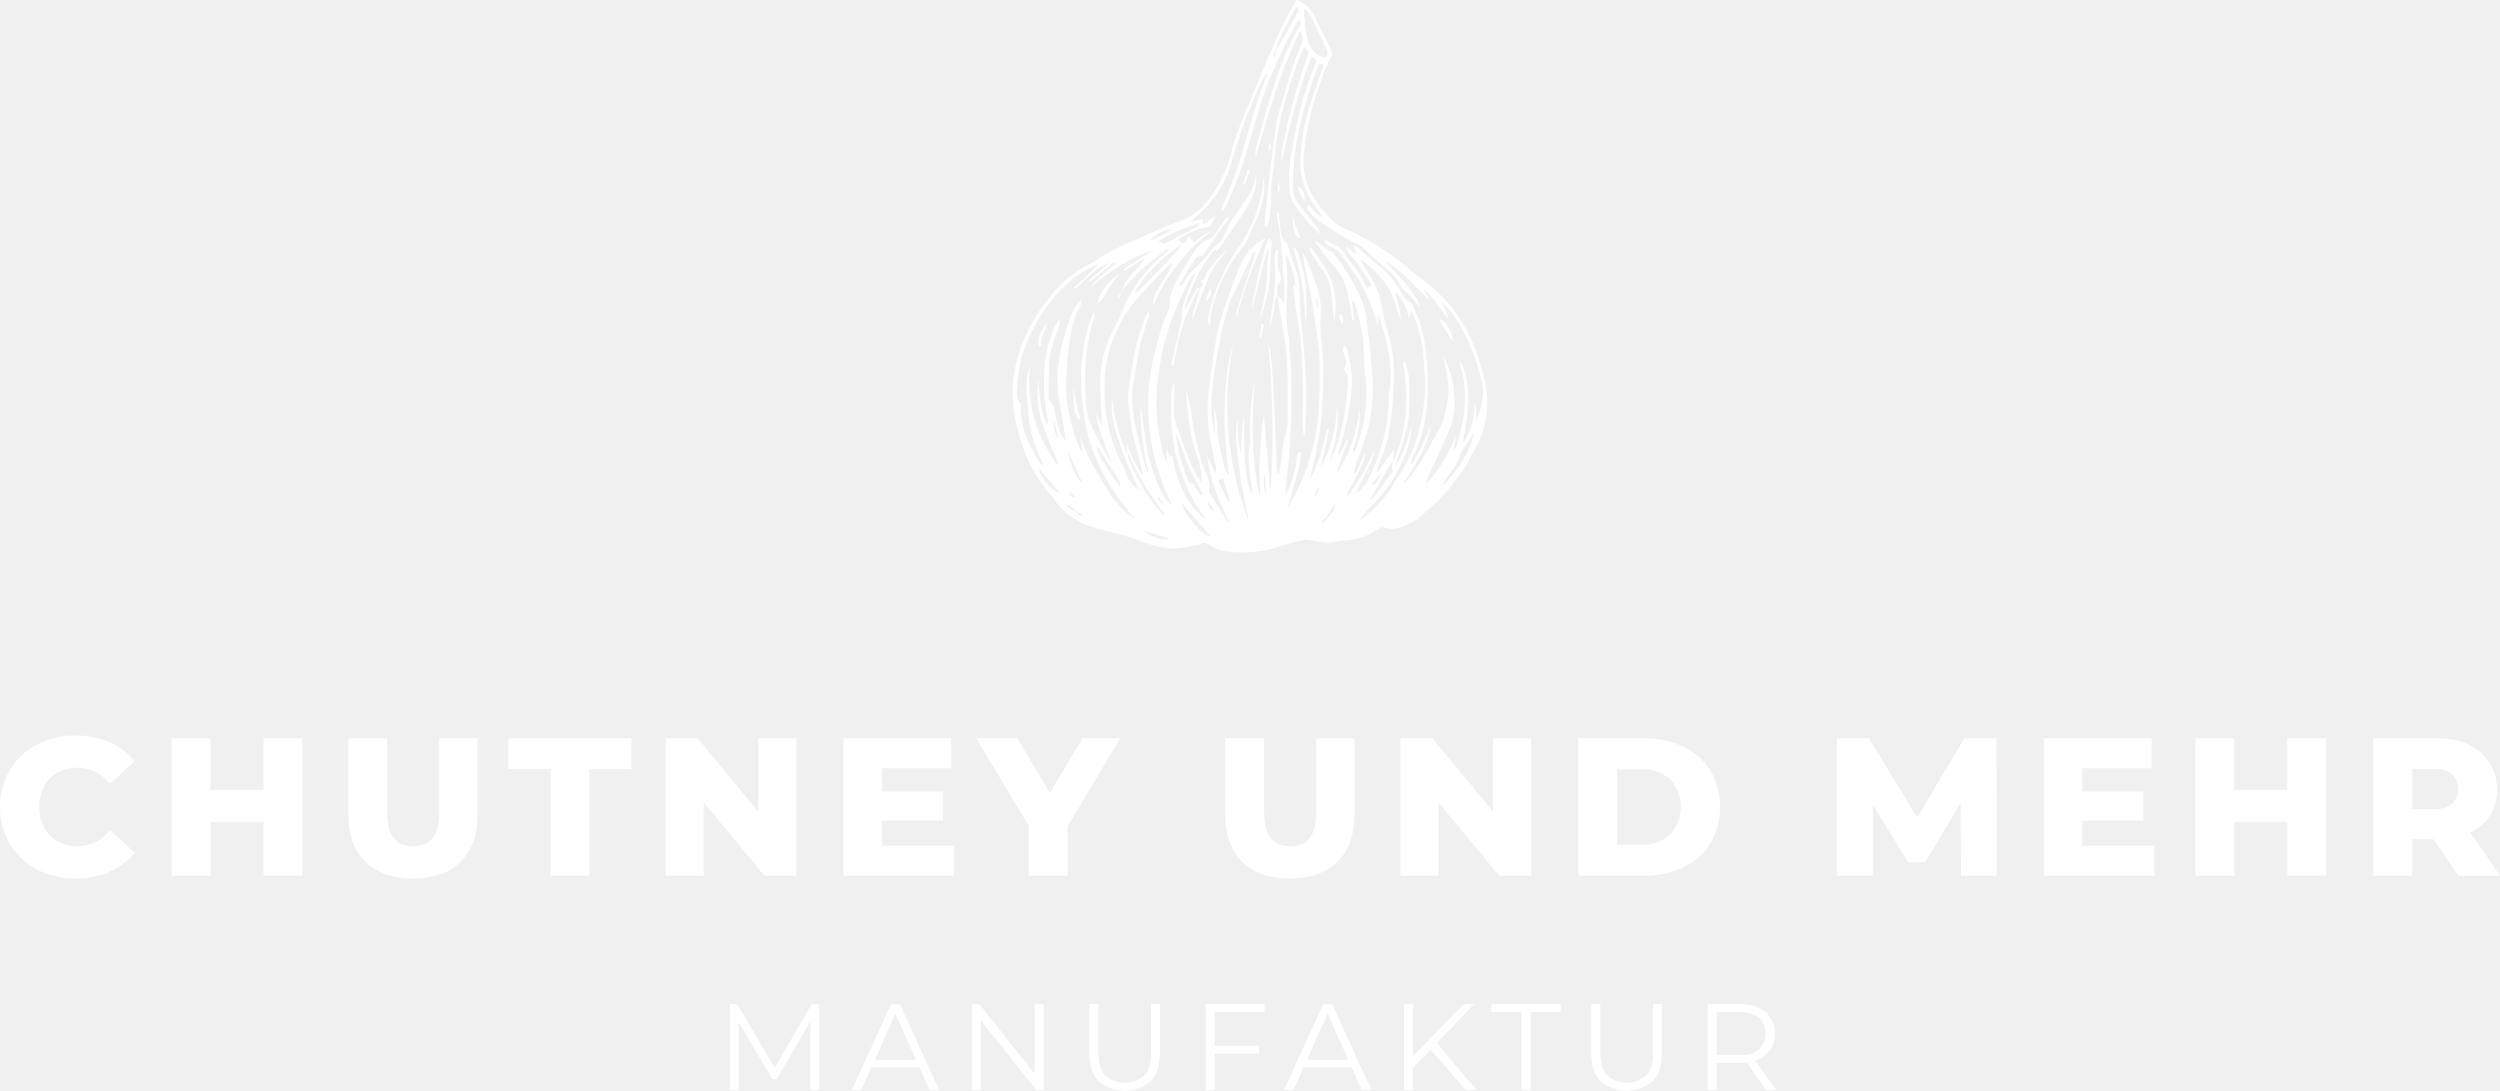
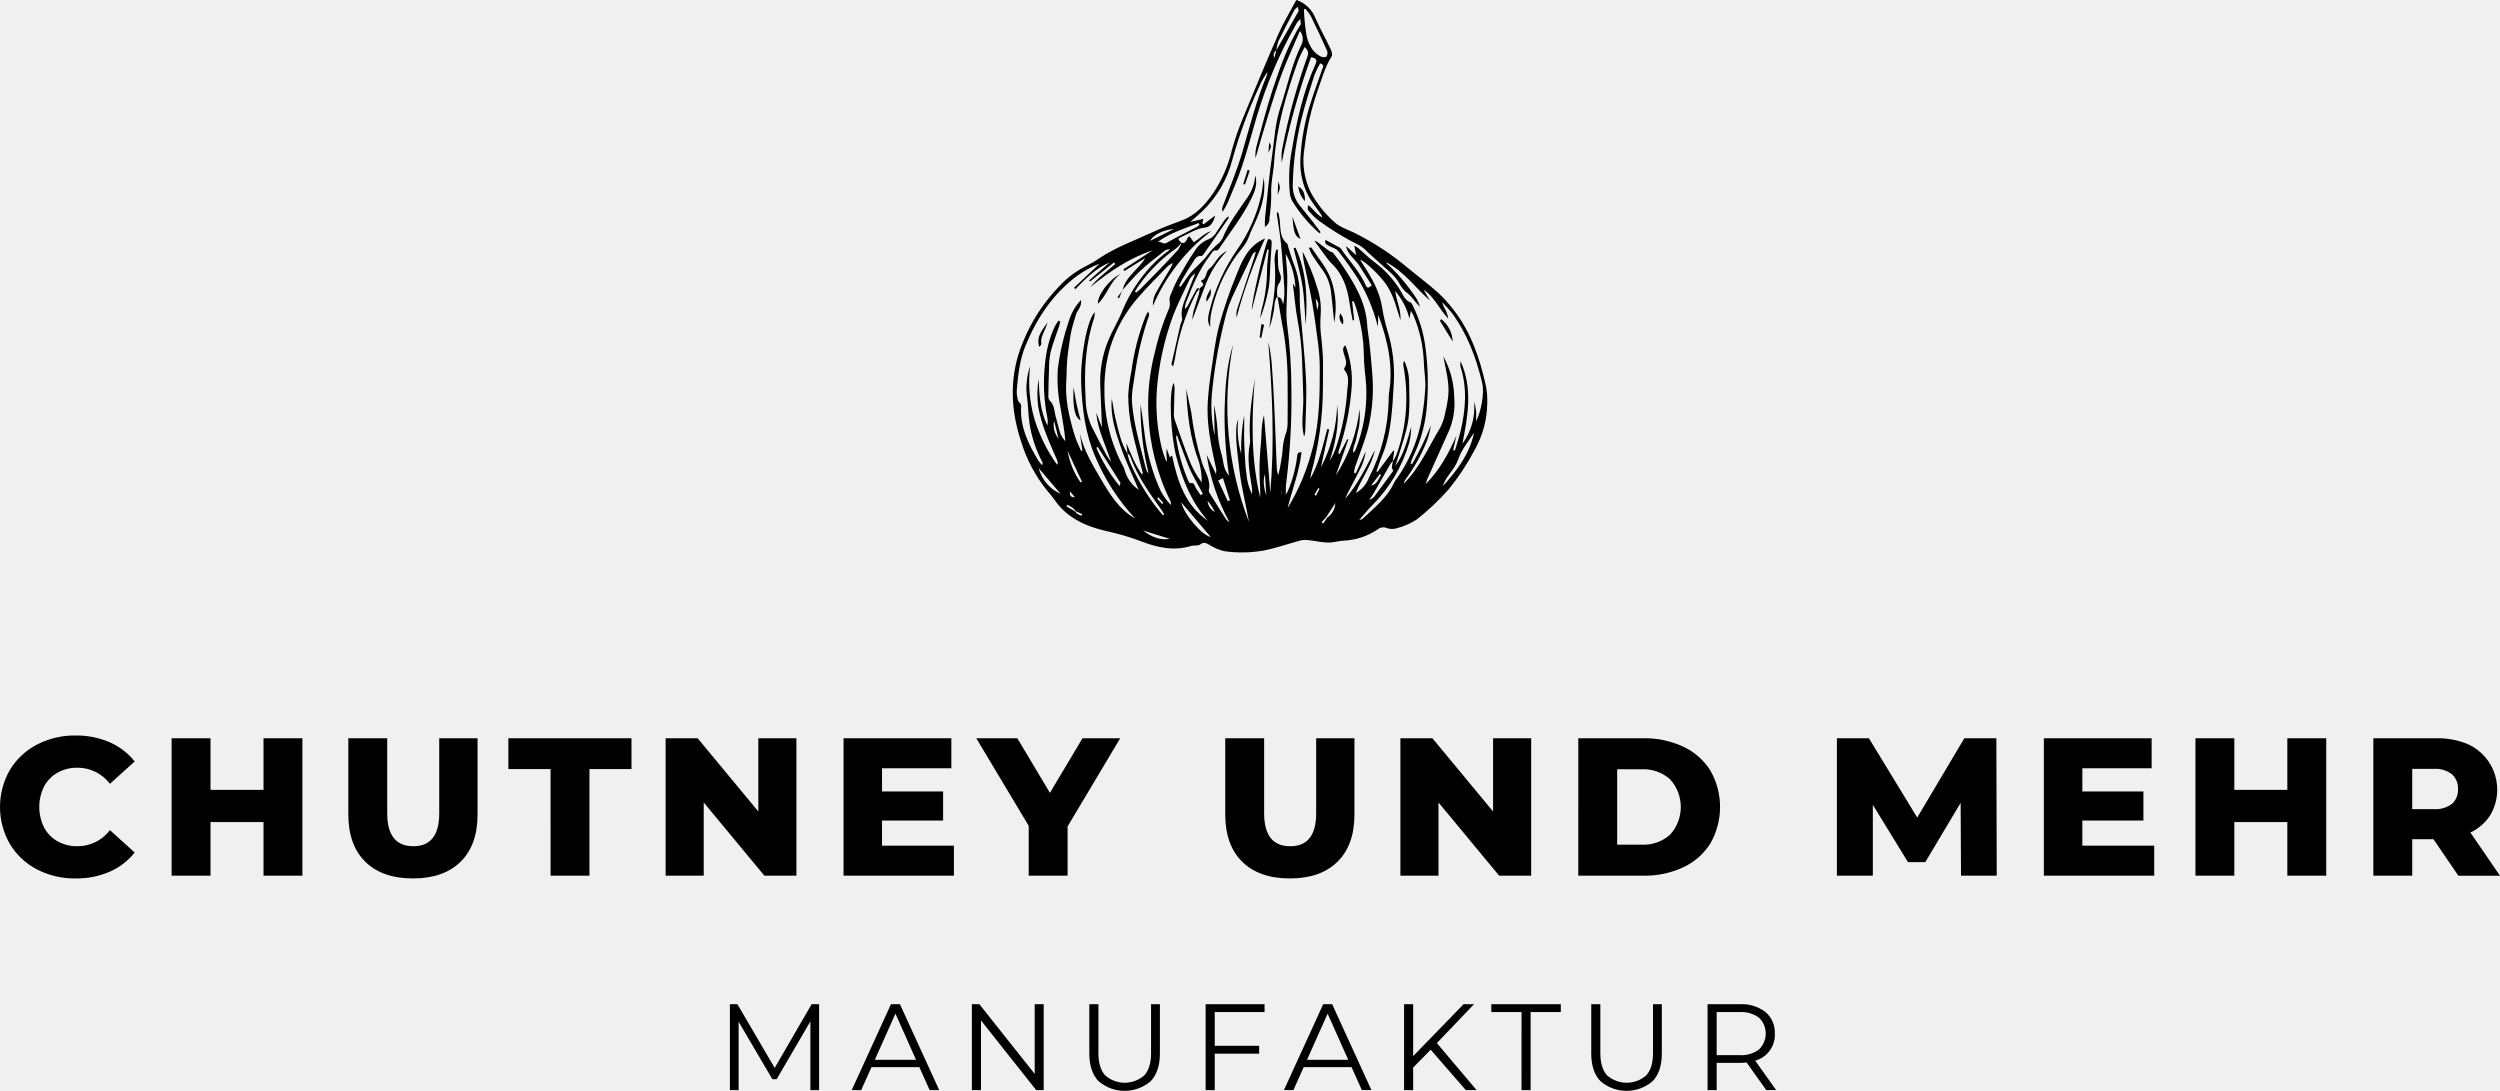
<svg xmlns="http://www.w3.org/2000/svg" width="659.609" height="287.809" viewBox="0 0 659.609 287.809">
-   <defs>
-     <style>.artwork{fill:#fff;}</style>
-   </defs>
  <g transform="translate(329.805 143.904)">
    <g transform="translate(-329.805 -143.904)">
      <path class="artwork" d="M9.714,229.366a18.008,18.008,0,0,1-7.125-6.71,19.615,19.615,0,0,1,0-19.481,18.023,18.023,0,0,1,7.125-6.707,21.461,21.461,0,0,1,10.232-2.409,21.981,21.981,0,0,1,8.961,1.761,17.236,17.236,0,0,1,6.631,5.079l-6.526,5.9a10.743,10.743,0,0,0-8.547-4.247,10.577,10.577,0,0,0-5.259,1.294A9.042,9.042,0,0,0,11.63,207.5a12.2,12.2,0,0,0,0,10.83,9.007,9.007,0,0,0,3.576,3.653,10.558,10.558,0,0,0,5.259,1.293,10.733,10.733,0,0,0,8.547-4.247l6.526,5.907a17.22,17.22,0,0,1-6.631,5.075,21.924,21.924,0,0,1-8.961,1.761A21.5,21.5,0,0,1,9.714,229.366Zm70.071-34.584v36.265H69.528V216.9H55.538v14.144H45.28V194.782H55.538v13.625H69.528V194.782Zm16.6,32.588q-4.482-4.406-4.48-12.487v-20.1h10.258v19.791q0,8.7,6.89,8.7,6.835,0,6.836-8.7V194.782H126v20.1q0,8.082-4.481,12.487t-12.563,4.4Q100.87,231.772,96.389,227.37Zm48.879-24.455H134.132v-8.133h32.481v8.133H155.526v28.132H145.268Zm64.864-8.133v36.265h-8.446l-16.01-19.323v19.323H175.627V194.782h8.443l16.01,19.324V194.782Zm41.55,28.338v7.927H222.565V194.782h28.443v7.927H232.718v6.112h16.114v7.668H232.718v6.631Zm30-5.075v13H271.419v-13.16l-13.834-23.1h10.83l8.6,14.4,8.6-14.4h9.947Zm46.08,9.326q-4.482-4.406-4.481-12.487v-20.1h10.258v19.791q0,8.7,6.891,8.7,6.835,0,6.836-8.7V194.782h10.1v20.1q0,8.082-4.48,12.487t-12.563,4.4Q332.238,231.772,327.758,227.37Zm76.235-32.588v36.265h-8.446l-16.01-19.323v19.323H369.487V194.782h8.443l16.009,19.324V194.782Zm12.433,0h17.147a23.98,23.98,0,0,1,10.568,2.229,16.764,16.764,0,0,1,7.149,6.32,19.361,19.361,0,0,1,0,19.169,16.765,16.765,0,0,1-7.149,6.318,23.992,23.992,0,0,1-10.568,2.229H416.425Zm16.733,28.079a10.508,10.508,0,0,0,7.485-2.64,10.864,10.864,0,0,0,0-14.612,10.509,10.509,0,0,0-7.485-2.641h-6.475v19.893Zm84.241,8.186-.1-19.219-9.326,15.646H503.41l-9.274-15.131v18.7h-9.48V194.782H493.1l12.746,20.93,12.433-20.93h8.446l.1,36.265Zm50.976-7.927v7.927H539.259V194.782H567.7v7.927H549.412v6.112h16.114v7.668H549.412v6.631Zm45.385-28.338v36.265H603.5V216.9H589.513v14.144H579.256V194.782h10.258v13.625H603.5V194.782Zm28.285,26.631h-5.593v9.634H626.193V194.782h16.579a20.687,20.687,0,0,1,8.547,1.632,13.2,13.2,0,0,1,5.727,18.653,12.48,12.48,0,0,1-5.259,4.585l7.823,11.4H648.625Zm4.869-17.151a7.08,7.08,0,0,0-4.765-1.4h-5.7v10.621h5.7a7.167,7.167,0,0,0,4.765-1.373,4.863,4.863,0,0,0,1.607-3.911A4.947,4.947,0,0,0,646.914,204.262Zm-430.8,60.688v22.666h-2.3V269.484l-8.9,15.251h-1.135l-8.9-15.156v18.037h-2.3V264.95h1.976l9.844,16.806,9.746-16.806Zm26.454,16.611H229.936l-2.719,6.055h-2.5l10.362-22.666h2.365l10.362,22.666h-2.527Zm-.876-1.941-5.438-12.178-5.439,12.178Zm33.676-14.669v22.666h-1.976l-14.571-18.391v18.391h-2.4V264.95H258.4L273,283.341V264.95Zm14.5,20.335q-2.461-2.529-2.46-7.352V264.95h2.4v12.888q0,3.947,1.78,5.892a7.828,7.828,0,0,0,10.327,0q1.784-1.941,1.784-5.892V264.95h2.331v12.984q0,4.828-2.445,7.352a10.578,10.578,0,0,1-13.714,0ZM320.5,267.021v8.9h11.721V278H320.5v9.616h-2.4V264.95h15.545v2.072Zm36.1,14.539H343.975l-2.719,6.055h-2.5l10.362-22.666h2.365l10.362,22.666h-2.526Zm-.875-1.941-5.439-12.178-5.439,12.178Zm21.758-2.656-4.629,4.7v5.958h-2.4V264.95h2.4v13.7l13.309-13.7h2.751l-9.812,10.265,10.492,12.4h-2.849Zm23.962-9.941h-7.966V264.95h18.327v2.072h-7.965v20.594h-2.4ZM422.3,285.285q-2.462-2.529-2.46-7.352V264.95h2.4v12.888q0,3.947,1.78,5.892a7.828,7.828,0,0,0,10.327,0q1.783-1.941,1.784-5.892V264.95h2.331v12.984q0,4.828-2.445,7.352a10.578,10.578,0,0,1-13.714,0Zm43.713,2.331-5.18-7.286a16.8,16.8,0,0,1-1.815.1h-6.087v7.187h-2.4V264.95h8.484a10.258,10.258,0,0,1,6.8,2.072,7.062,7.062,0,0,1,2.46,5.7,7.024,7.024,0,0,1-5.183,7.12l5.54,7.773Zm-1.91-10.716a5.85,5.85,0,0,0,0-8.4,7.9,7.9,0,0,0-5.148-1.473h-6.024v11.367h6.024A7.83,7.83,0,0,0,464.106,276.9ZM342.032,0a8.1,8.1,0,0,1,5.037,4.8c1.221,2.77,2.712,5.421,4.012,8.159.272.573.533,1.5.263,1.925-1.814,2.842-2.623,6.072-3.752,9.178a71.06,71.06,0,0,0-3.416,15.043,19.024,19.024,0,0,0,1.707,11.758,29.629,29.629,0,0,0,6.167,7.727c1.4,1.291,3.41,1.954,5.2,2.793a70.605,70.605,0,0,1,14.47,9.539c2.517,2.051,5.117,4.006,7.541,6.161a34.911,34.911,0,0,1,4.138,4.514c4.653,5.907,7,12.841,8.62,20.054a19.522,19.522,0,0,1,.383,4.617,25.576,25.576,0,0,1-3.349,12.492,62.41,62.41,0,0,1-6.874,10.391A66.392,66.392,0,0,1,373.887,137a17.371,17.371,0,0,1-5.377,2.378,4.244,4.244,0,0,1-2.679-.07,2.263,2.263,0,0,0-2.326.359,17.4,17.4,0,0,1-8.934,2.979c-1.4.056-2.8.542-4.184.505-1.749-.046-3.486-.46-5.237-.647a5.74,5.74,0,0,0-2.048.1c-3.2.857-6.335,1.988-9.572,2.628a32.745,32.745,0,0,1-10.523.19,12.718,12.718,0,0,1-3.859-1.633c-.835-.427-1.452-.934-2.463-.145-.561.438-1.623.165-2.4.4-4.652,1.419-9.055.4-13.392-1.29a65.533,65.533,0,0,0-9.115-2.666c-5.367-1.241-10.309-3.464-13.593-8.277a27.134,27.134,0,0,0-1.856-2.309,38.427,38.427,0,0,1-6.984-13.234c-2.832-8.6-3.035-17.411.52-25.918a45.608,45.608,0,0,1,9.783-15,24.5,24.5,0,0,1,6.942-5.166,25.462,25.462,0,0,0,3.437-2.038c4.388-2.914,9.327-4.7,14.068-6.883,2.493-1.148,5.068-2.137,7.648-3.077,3.722-1.356,6.2-4.138,8.36-7.227a35.065,35.065,0,0,0,4.935-11.4,71.128,71.128,0,0,1,3.068-8.79c3-7.316,6.036-14.618,9.221-21.853C338.657,5.895,340.4,3.054,342.032,0ZM283.764,135.005c.36.695.989.816,1.559,1.062l.206-.416-1.651-.761a4.72,4.72,0,0,0-2.3-1.675l-.224.365Zm66.419,1.586a5.04,5.04,0,0,0,2.145-3.867l-2.371,3.643-1.292,1.44.441.348ZM336.737,13.3c1.963-3.442,3.935-6.878,5.866-10.338.115-.207-.1-.6-.214-1.186-.438.431-.743.618-.886.891-1.431,2.73-2.874,5.456-4.219,8.229a10.567,10.567,0,0,0-.541,2.409,1.356,1.356,0,0,0-.487,1.939Q336.5,14.271,336.737,13.3ZM367.53,121.663a4.328,4.328,0,0,0-.675.726c-1.471,2.552-2.909,5.121-4.38,7.672-.363.629-.807,1.211-1.212,1.814a2.728,2.728,0,0,0,1.506-1.063c1.625-2.18,3.222-4.381,4.829-6.574q.265-.63.531-1.26c2.313-3.081,3.128-6.763,4.207-10.361a17.831,17.831,0,0,1-.514,4.179,38.566,38.566,0,0,1-9.675,16.417c-1.152,1.146-2.16,2.436-3.549,4.018a4.437,4.437,0,0,0,.869-.3c3.1-2.963,6.574-5.592,8.394-9.667a7.386,7.386,0,0,1,.716-1.049,39.332,39.332,0,0,0,6.254-14.251,67.73,67.73,0,0,0,1.223-9.62c.133-2.37-.364-4.768-.4-7.157a35.3,35.3,0,0,0-2.687-11.907,9.63,9.63,0,0,0-.73-1.267c-.151.843-.26,1.449-.368,2.056A17.62,17.62,0,0,0,368.1,76.76c.34,2.6,1.61,5.029,1.391,7.708-1.014-3.149-1.749-6.375-3.593-9.179-1.575-2.395-5.553-6.27-7.059-6.777.4.629.721,1.159,1.06,1.68,2.168,3.334,4.08,6.81,4.752,10.769a45.417,45.417,0,0,0,1.262,5.76,39.9,39.9,0,0,1,1.779,15.26c-.135,1.548-.159,3.1-.286,4.653-.381,4.647-.907,9.264-2.751,13.622-.567,1.339-1.008,2.732-1.507,4.1l.294.171,4.171-5.647.225.191q-.2,1.343-.393,2.687Zm-71.421-45.1.051.052c.816-3.676,4.208-5.473,6-8.53l-5.5,3.42-.266-.43,7.694-5.014c-6.191,2.042-11.445,5.643-16.444,9.724a25.254,25.254,0,0,1,3.243-3.257c1.109-.971,2.241-1.915,3.364-2.871l-.342-.408L287.6,74.268l-.242-.275L292.8,69.21c-3.654,1.58-6.382,4.3-9.07,7.079l-.34-.384,6.746-6.358a26.89,26.89,0,0,0-5.895,3.192c-6.419,4.769-10.685,11.193-13.686,18.5-1.488,3.623-1.91,7.508-2.264,11.374a8.151,8.151,0,0,0,.328,3.125c.143.454.86.656.806,1.453-.368,5.345,1.883,9.892,4.507,14.306a9.82,9.82,0,0,0,1.03,1.232.857.857,0,0,0,.032-.834,32.64,32.64,0,0,1-3.372-10.212c-.318-2.151-.316-4.349-.6-6.506a18.017,18.017,0,0,1,.772-8.605,35.446,35.446,0,0,0,1.064,13.736,41.694,41.694,0,0,0,6.069,12.348c.126-.468.22-.618.184-.724-.135-.4-.309-.779-.476-1.164-1.913-4.4-3.917-8.767-4.72-13.558a23.966,23.966,0,0,1,.128-7.184c.149,4.21.413,8.375,2.286,12.251a4.918,4.918,0,0,0,.006-2.08,45.982,45.982,0,0,1-.617-14.126,29.576,29.576,0,0,1,2.513-9.8,15.614,15.614,0,0,1,1.014-1.663l.514.245c-.13.483-.238.973-.4,1.447-.731,2.2-1.6,4.373-2.173,6.616a21.691,21.691,0,0,0-.414,4.421c-.1,2.385-.144,4.772-.168,7.157a1.739,1.739,0,0,0,.346,1.191c1.336,1.2,1.194,2.917,1.638,4.421.441,1.488.738,3.022,1.25,4.482a8.561,8.561,0,0,0,1.272,1.867c-.281-3.132-.833-6.091-1.332-9.06a38.46,38.46,0,0,1-.677-10.105,64.005,64.005,0,0,1,2.961-12.75,13.814,13.814,0,0,1,3.167-5.4c.229,1.895-1.036,2.752-1.364,3.922-.382,1.356-.842,2.694-1.154,4.066-.3,1.3-.467,2.638-.659,3.964s-.383,2.652-.492,3.985-.12,2.686-.165,4.028c-.048,1.415-.155,2.832-.107,4.244a32.272,32.272,0,0,0,.412,4c.211,1.322.515,2.632.841,3.933.343,1.369.7,2.743,1.161,4.074.434,1.237,1.022,2.421,1.542,3.628l.334-.109-.659-4.435c1.088,4.485,3.431,8.361,5.713,12.237,2.3,3.9,4.7,7.779,8.852,10.118a55.99,55.99,0,0,1-10.476-16.224c-2.668-6.146-3.469-12.62-3.744-19.2-.288-6.914,1.535-16.954,3.588-19.022a8.4,8.4,0,0,1-.164,1.548C286.379,90.76,286,97.842,286.431,105a18.854,18.854,0,0,0,1.537,7.424c1.288,2.59,2.64,5.15,4,7.705a18.026,18.026,0,0,0,1.2,1.748c-1.4-4.378-3.552-8.412-3.95-13.033.464,1.191.927,2.382,1.524,3.916-.157-3.938-.272-7.445-.443-10.949a28.147,28.147,0,0,1,2.269-12.345c1.058-2.533,2.571-4.882,3.551-7.44a39.05,39.05,0,0,1,9.265-13.492,38.048,38.048,0,0,1,3.347-2.7,1.875,1.875,0,0,0-1.409.3c-2.149,1.71-4.351,3.367-6.361,5.23C299.222,72.962,297.717,74.82,296.109,76.566ZM314.3,108.753a77.63,77.63,0,0,0,2.737,13.024c.724,2.485,2.539,4.746,1.89,7.6-.064.285.189.68.372.975,1.411,2.278,2.831,4.551,4.28,6.8a3.156,3.156,0,0,0,.814.633,53.283,53.283,0,0,1-6.024-17.79l2.447,5.054a3.7,3.7,0,0,0-.063-1.915c-1.292-5.8-2.493-11.611-2.066-17.6.166-2.32.418-4.641.772-6.939.654-4.252,1.133-8.56,2.205-12.71a110.182,110.182,0,0,1,4.419-13c1.55-3.9,3.066-7.975,7.7-9.981a125.1,125.1,0,0,0-7.515,20.874,5.263,5.263,0,0,1,.107-2.091c1.5-4.619,3.051-9.221,4.58-13.83.153-.464.262-.941.393-1.413a1.283,1.283,0,0,0-.91.716c-1.8,3.759-3.616,7.509-5.359,11.294a28.609,28.609,0,0,0-1.452,3.973,133.018,133.018,0,0,0-3.724,19.933,36.67,36.67,0,0,0,.577,12.586q-.082-4.066-.165-8.132a47.516,47.516,0,0,1,.909,6.491,27.676,27.676,0,0,0,.974,6.212c.7,1.965.408,4.282,2.073,5.953A107.4,107.4,0,0,1,323.1,108.11c.162-5.782.478-11.54,2.233-17.122a85.61,85.61,0,0,0,4.19,46.723c-.74-4.45-1.928-8.806-2.462-13.328-.627-5.325-1.516-11.132-.362-13.736a23.492,23.492,0,0,0,.775,9.058,50.588,50.588,0,0,1,.776-10.082c.083,1.705-.01,3.4-.006,5.1.005,1.682.078,3.366.177,5.047.1,1.758.171,3.528.441,5.265a14.72,14.72,0,0,0,1.462,5.339,10.767,10.767,0,0,0,.033-1.321c-.592-4.028-1.432-8.043-.562-12.141a3.11,3.11,0,0,0,.021-.847c-.369-5.435.432-10.781,1.254-16.137-.849,10.542-1.072,21.048,1.444,31.415.046-2.383-.2-4.756-.207-7.13,0-2.468.149-4.944.389-7.4.223-2.282.027-4.632.8-7.258.58,7.1,1.122,13.76,1.666,20.418,1.145-13.289.522-26.543-.536-39.807a39.51,39.51,0,0,1,.891,5.523c.276,3.515.47,7.036.647,10.557.19,3.8.322,7.609.476,11.414.085,2.114.141,4.23.256,6.343a6.238,6.238,0,0,0,.385,1.356,53.609,53.609,0,0,0,1.095-6.2,17.848,17.848,0,0,1,.725-4.352,7.78,7.78,0,0,0,.619-3.034c.024-3.366.069-6.734.011-10.1a81.475,81.475,0,0,0-1.106-14.327c-.6-3.046-1.053-6.119-1.573-9.179l-.047.051c.364.213.852.343,1.061.659a5.651,5.651,0,0,1,.486,1.48,18,18,0,0,0,.266-4.987c-.237-3.656-.46-7.315-.823-10.96-.266-2.657-.755-5.292-1.121-7.941-.026-.186.151-.4.234-.6a2.2,2.2,0,0,1,.361,1.076c.59,2.5-.238,5.433,2.193,7.4.086.069.06.268.1.4.517,1.609.959,3.249,1.574,4.821a22,22,0,0,1,1.591,9.112,35.033,35.033,0,0,0,.265,4.435c.478,5.76,1.152,11.51,1.4,17.279.2,4.514-.11,9.05-.218,13.576a5.737,5.737,0,0,1-.307,1.231c-.878-3.426-.134-6.776-.2-10.124-.067-3.456-.222-6.909-.336-10.363a67.044,67.044,0,0,0-1.127-9.969c-.612-3.317-.888-6.7-1.3-9.985l.691,1.123a20.355,20.355,0,0,0-2.556-8.917c.048,1.99.37,3.937.4,5.888.039,2.809-.155,5.621-.209,8.432a26.349,26.349,0,0,0,.1,3.8,134.491,134.491,0,0,1,1.2,17.722,177.665,177.665,0,0,1-1.387,24.726c-.12.824-.063,1.674-.1,2.981.366-.634.489-.8.562-.983a33.373,33.373,0,0,0,2.419-8.959c.064-.613.037-1.316,1.178-1.263-.56,5.12-2.48,9.847-3.675,14.77a61.051,61.051,0,0,0,4.011-7.927,65.924,65.924,0,0,0,2.743-8.465c1.7-6.841,1.739-13.85,1.73-20.843a51.457,51.457,0,0,0-.454-6.318c-.458-3.642-.956-7.282-1.592-10.895-.623-3.537-1.454-7.037-2.157-10.56-.176-.88-.21-1.788-.31-2.683a57.04,57.04,0,0,1,3.888,9.635,18.189,18.189,0,0,1,.859,7.07,30.1,30.1,0,0,0,.243,6.645c.151,1.755.33,3.511.372,5.27.057,2.332-.038,4.667-.015,7a86.215,86.215,0,0,1-3.136,22.985,11.587,11.587,0,0,0-.194,1.307c2.318-4.109,3.3-8.645,4.466-13.116l.517.138q-1.1,5.016-2.2,10.033a37.464,37.464,0,0,0,4.3-16.5c.619,5.077-.451,9.9-1.969,14.7a17.257,17.257,0,0,0,1.856-4,60.108,60.108,0,0,0,2.766-14.3c.1-1.916.773-3.849-.7-5.558a.632.632,0,0,1-.054-.594c.986-1.321.2-2.554-.134-3.819-.184-.707-.479-1.471.408-2.192a26.011,26.011,0,0,1,1.627,11.5,67.368,67.368,0,0,1-3.388,16.328,2.941,2.941,0,0,0-.035.837l.265.048,2.04-3.949.267.121q-1.648,4.718-3.3,9.435a39.806,39.806,0,0,0,6.257-17.471,23.208,23.208,0,0,1-.039,3.955c-.153,1.254-.578,2.471-.784,3.72-.2,1.224-.983,2.341-.881,3.866a3.683,3.683,0,0,0,.494-.505,5.506,5.506,0,0,0,.349-.767,40.809,40.809,0,0,0,2.634-16.192c-.15-2.744-.626-5.479-.633-8.219A43.012,43.012,0,0,0,357.43,80.1a3.966,3.966,0,0,0-.4-.691l-.278.107q.27,2.478.538,4.958l-.41.044c-.273-1.5-.6-3-.809-4.517-.556-4.01-1.756-7.695-4.828-10.571-.789-.737-3.705-4.932-4.429-5.887.852-.063,3.844,3.1,4.794,3.028.546.722,1.351,1.7,2.061,2.738,3.459,5.069,6.727,10.22,7.074,16.625.073,1.332.371,2.651.508,3.982.288,2.8.6,5.609.791,8.422a45.659,45.659,0,0,1-1.028,14.518c-.912,3.539-2.326,6.948-3.5,10.42a11.958,11.958,0,0,0-.3,1.436l.511.162q1.312-2.907,2.623-5.814a14.625,14.625,0,0,1-1.156,4.015c-1.12,2.356-2.388,4.641-3.582,6.961-.267.518-.482,1.062-.72,1.594,3.381-3.874,5.579-8.4,7.863-12.9-.8,4.032-3.414,7.287-5.027,11.33a7.651,7.651,0,0,0,3.447-4,46.529,46.529,0,0,0,5.218-20.341,14.282,14.282,0,0,1,.106-2.118c1.132-6.97-.274-13.581-2.855-20.545-.041,1.387-.068,2.274-.094,3.161a45.7,45.7,0,0,0-5.459-12.991c-1.579-2.413-3.255-4.775-5.06-7.021-.562-.7-1.7-.934-2.555-1.411-.562-.312-1.091-.679-.735-1.485,1.3.7,2.569,1.368,3.823,2.066a1.491,1.491,0,0,1,.394.485c2.169,3.126,4.849,5.9,6.409,9.447.411.932.933.557,1.558-.052-1.092-1.714-2.2-3.426-3.276-5.153-1.092-1.747-3.077-2.854-3.479-5.161l2.647,2.385c-.209-1.079-.328-1.686-.493-2.536a9.425,9.425,0,0,1,.948.6c1.492,1.283,2.893,2.687,4.477,3.842a26.839,26.839,0,0,1,6.452,6.956c.871,1.3,1.3,2.955,2.977,3.639.319.13.5.662.688,1.039a33.882,33.882,0,0,1,3.186,10.493,70.637,70.637,0,0,1,.466,15.165,36.648,36.648,0,0,1-3.624,13.832,20.151,20.151,0,0,0-.755,1.923l.44.165a81.1,81.1,0,0,0,4.943-10.175,20.919,20.919,0,0,1-1.109,4.264,45.587,45.587,0,0,1-5.7,10.137,3.289,3.289,0,0,0-.335.946c4.266-4.274,6.573-9.745,9.6-14.752a13.511,13.511,0,0,0,1.3-3.792,33.6,33.6,0,0,0,.849-4.763c.324-3.426-.664-6.72-1.318-10.311a23.232,23.232,0,0,1,2.885,10.978,18.3,18.3,0,0,1-1.314,8.515c-1.922,4.318-3.879,8.62-5.808,12.935a12.063,12.063,0,0,0-.417,1.3c3.691-3.677,6.053-8.112,8.118-12.779q-.435,1.9-.87,3.793l.472.118c.494-1.668,1.067-3.317,1.467-5.008,1.352-5.7,1.832-11.4-.009-17.112a4.55,4.55,0,0,1,.023-1.447c3.29,7.251,1.919,14.529.48,21.824a16.423,16.423,0,0,0,3.1-11.113,12.463,12.463,0,0,1,.549,2.657,24.313,24.313,0,0,1-.057,2.509c1.417-2.6,2.249-7.57,1.648-10.1-1.6-6.727-3.965-13.1-8.149-18.683a35.006,35.006,0,0,0-2.423-2.644c.323,1.464,1.458,2.483,1.567,4.3-2.4-2.621-3.666-5.752-6.435-7.606q.818,1.448,1.637,2.9c-3.841-3.475-6.83-7.71-11.508-10.134.034.424.385.53.617.758a49.527,49.527,0,0,1,7.435,8.954,13.529,13.529,0,0,1,.86,2.029c-1.25-1.137-2.042-2.556-3.212-3.509a6.627,6.627,0,0,1-1.947-2.121,12.359,12.359,0,0,0-3.191-3.882c-1.814-1.573-3.57-3.211-5.362-4.811a10.129,10.129,0,0,0-2.241-1.869,70.132,70.132,0,0,1-10.671-6.46,14.7,14.7,0,0,1-2.454-2.331,1.351,1.351,0,0,1-.365-1.815c1.317,1.053,2.173,2.516,3.648,3.229a2.035,2.035,0,0,0-.435-.947c-1.047-1.5-2.206-2.947-3.117-4.531a18.883,18.883,0,0,1-2.221-10.019,56.52,56.52,0,0,1,2.832-15.143c.862-2.834,1.962-5.595,2.906-8.406.165-.492.768-1.207-.549-1.606a23.834,23.834,0,0,0-1.5,3.119c-1.138,3.56-2.282,7.125-3.209,10.744a78.156,78.156,0,0,0-2.49,17.781,8.357,8.357,0,0,0,1.734,5.742c1.2,1.477,2.4,2.958,3.578,4.454.7.893,1.369,1.817,2.053,2.728l-.346.242a35.823,35.823,0,0,1-7.158-8.491,5.407,5.407,0,0,1-.662-2.211,40.819,40.819,0,0,1,.532-11.17c1.323-7.8,3-15.523,6.285-22.789.472-1.044.155-1.579-1.2-1.773a188.682,188.682,0,0,0-7.738,27.821,15.857,15.857,0,0,1-.025-2.558,11.145,11.145,0,0,1,.227-1.461,162.046,162.046,0,0,1,6.608-24.07c.355-.959.08-1.577-.725-2.439-.173.3-.284.474-.372.655a28.207,28.207,0,0,0-1.278,2.678c-3.179,8.777-5.815,17.681-6.442,27.073-.191,2.857-.926,5.65-.76,8.57a42.2,42.2,0,0,1-.469,6.094,2.444,2.444,0,0,1-1.2,2.4c.008-.99-.045-1.657.026-2.311.6-5.54,1.068-11.1,1.88-16.61.611-4.144.767-8.321,2.124-12.421,1.857-5.618,3.013-11.466,5.652-16.83a3.249,3.249,0,0,0-.458-3.508c-1.681,3.942-3.35,7.512-4.731,11.191-1.387,3.7-2.529,7.487-3.7,11.261-1.143,3.684-2.187,7.4-3.275,11.1a9.36,9.36,0,0,1,.329-3.391c1.356-4.9,2.59-9.833,4.181-14.653,1.963-5.949,4.049-11.875,7.4-17.248.149-.241-.045-.7-.115-1.43a9.489,9.489,0,0,0-.9,1.053,117.393,117.393,0,0,0-10.619,24.875c-1.271,4.334-2.427,8.706-3.849,12.99-1.087,3.275-2.486,6.451-3.8,9.647a19.738,19.738,0,0,1-1.319,2.306,1.883,1.883,0,0,1,.049-1.441c1.746-4.771,3.777-9.459,5.182-14.329,1.956-6.78,3.676-13.622,6.416-20.149a5,5,0,0,0,.2-.957,18.8,18.8,0,0,0-2.168,3.851,125.923,125.923,0,0,0-7.031,19.035,28.852,28.852,0,0,1-8.076,13.925c-.923.861-1.889,1.675-3.126,2.766l3.484-.845c-.141.606-.206.89-.272,1.175l.353.273,3.038-2.326c-.382,1.741-1.315,3.039-2.5,3.157-2.433.244-4.322,1.55-6.4,2.493-1.026.465-.989.593-.01,1.556a8.794,8.794,0,0,1-1.375,1.455,40.933,40.933,0,0,0-9.714,9.589c-.437.575-.79,1.215-1.182,1.826l.35.269c.394-.339.811-.653,1.176-1.019,1.537-1.547,3.071-3.1,4.583-4.668,1.8-1.873,3.616-3.739,5.351-5.673a6.667,6.667,0,0,0,.825-1.812c1.466.453,1.179-1.333,2.123-1.681l1.12,1.568c1.637-.987,2.8-2.439,4.6-2.925a48.89,48.89,0,0,0-15.378,19.729,7.306,7.306,0,0,1,.546-2.994c1.3-2.417,2.787-4.733,4.185-7.1a12.287,12.287,0,0,0,.555-1.212,4.213,4.213,0,0,0-1.645,1.1c-2.538,2.652-5.17,5.226-7.563,8.005A36.448,36.448,0,0,0,292.9,91.714a37.513,37.513,0,0,0-1.5,11.233,41.541,41.541,0,0,0,5.046,20.3,3.128,3.128,0,0,1,.338.958,9.164,9.164,0,0,0,3.655,5.028c-1.615-3.811-3.478-7.6-4.832-11.572-1.372-4.021-2.683-8.137-2.277-12.513.364,1.713.544,3.467.96,5.162.782,3.193,1.4,6.457,3.159,9.322a18.834,18.834,0,0,0,.625,2.206,55.982,55.982,0,0,0,6,10.632c.849,1.211,1.826,2.331,2.746,3.492l.353-.263c-.28-.448-.535-.914-.843-1.342-3.176-4.406-6.3-8.841-8.16-14.017-.1-.289-.456-.488-.694-.729l-.3-2.729c1.229,2.861,2.263,5.746,4.17,8.376.089-.334.181-.479.152-.594-1.013-4.035-2.187-8.037-3.006-12.111a44.457,44.457,0,0,1-.817-8.389,45.034,45.034,0,0,1,.844-6.271,61.8,61.8,0,0,1,3.754-14.508,10.786,10.786,0,0,1,.621-1.154,1.281,1.281,0,0,1,.25,1.1A78.472,78.472,0,0,0,299.56,97.9c-.372,2.861-1.119,5.669-.863,8.617.51,5.876,2.243,11.478,3.645,17.156a3.287,3.287,0,0,0,.328.778,3.149,3.149,0,0,0,.386.469,74.345,74.345,0,0,1-2.139-18.287c.388,2.282.645,4.58.948,6.872a52.823,52.823,0,0,0,3.786,14.709,15.594,15.594,0,0,0,3.3,5.043,3.263,3.263,0,0,0-.071-.87,57.177,57.177,0,0,1-5.892-23.019A54.783,54.783,0,0,1,304.684,93a64.891,64.891,0,0,1,3.527-11.066,3.706,3.706,0,0,0,.43-2.221,3.226,3.226,0,0,1,.345-2.219,33.2,33.2,0,0,1,1.742-3.861c1.421-2.512,2.846-5.036,4.484-7.408a7.32,7.32,0,0,1,3.23-2.923,4.519,4.519,0,0,0,2.564-2.122c.751-1.11,1.472-2.242,2.243-3.339a5.022,5.022,0,0,1,.889-.758c.049.279.094.367.068.406q-3.3,4.779-6.618,9.546c-.154.221-.448.527-.645.506-1.369-.147-1.74.985-2.292,1.792-.956,1.4-1.819,2.861-2.684,4.32-.341.575-.583,1.21-.871,1.818l.377.215c.745-1.055,1.457-2.136,2.243-3.16,1.557-2.026,3.732-3.477,5.161-5.652a20.589,20.589,0,0,1,2.66-2.695,4.433,4.433,0,0,0,1.031-1.309c1.608-4.051,4.309-7.435,6.712-10.991a11.08,11.08,0,0,0,1.7-4.051c.1-.5.155-1.006.231-1.508.626,2.235-.121,4.188-1.07,6.113-2.325,4.713-5.578,8.826-8.487,13.159-.142.213-.432.529-.588.5-1.054-.226-1.3.653-1.747,1.222-3,3.838-4.773,8.309-6.5,12.8a6.228,6.228,0,0,0-.2,1.4,3.051,3.051,0,0,0,.907-1.17c.758-1.431,1.509-2.866,2.3-4.28.035-.063.423.072.647.115l.046-.048a6.831,6.831,0,0,0-.845,1.08,56.559,56.559,0,0,0-5.685,17.427c-.1.683-.31,1.351-.469,2.026-.377-.289-.457-.5-.417-.677q1.152-5.155,2.335-10.3c.127-.549.555-1.128.454-1.61-.471-2.235.418-4.165,1.181-6.133.751-1.937,1.524-3.866,2.287-5.8a3.949,3.949,0,0,0-1.563,1.73c-1.441,3.059-2.98,6.084-4.214,9.226a72.859,72.859,0,0,0-4.328,19.352,51.1,51.1,0,0,0,.9,14.1,25.436,25.436,0,0,0,.717,2.876c.251.837.591,1.648.892,2.47a4.155,4.155,0,0,0,0-1.741,18.077,18.077,0,0,1,.043-1.853c.379,1.068.611,1.721.852,2.4.109-.109.193-.184.266-.27.045-.052.058-.141.111-.174s.117.016.234.039c1.4,6.638,3.411,12.984,9.428,17.117-4.37-4.938-6.735-10.836-8.383-17.117-1.454-5.543-1.99-16.84-.65-19.309a7.335,7.335,0,0,1,.238,1.3c-.043,2.187-.13,4.375-.176,6.563a4.869,4.869,0,0,0,.132,1.669c1.181,3.393,2.356,6.791,3.656,10.139a24.064,24.064,0,0,0,3.569,6.643,18.772,18.772,0,0,0-.729-5.4c-2.368-6.231-3.141-12.72-3.366-19.288Zm30.1-106.461-.368.208c.075,1.182.09,2.371.242,3.541.27,2.08.347,4.2,1.461,6.1A5.822,5.822,0,0,0,348.71,15c.388.136,1.123.12,1.281-.111a1.761,1.761,0,0,0,.167-1.467q-2.068-4.621-4.3-9.17A12.658,12.658,0,0,0,344.393,2.292ZM316.761,130.628l.608-.346c-1.276-2.487-2.8-4.863-3.843-7.456-1.05-2.617-1.982-5.281-3.023-8.081-.118.338-.22.475-.2.6a45.307,45.307,0,0,0,3.129,11.342c.131.31.453.838.569.809,1.193-.306,1.157.727,1.535,1.314C315.93,129.422,316.351,130.022,316.761,130.628Zm63.9-2.34c3.751-4.127,7.092-8.491,8.255-14.115-1.5,2.281-3.313,4.482-4.17,7.007C383.826,123.9,381.469,125.615,380.662,128.288ZM305.443,63.809c.869-.25,1.393.825,2.407.241,2.618-1.507,5.35-2.818,8.027-4.226a3.139,3.139,0,0,0,.61-.568l-.239-.4C312.573,60.263,308.8,61.428,305.443,63.809Zm6.2,68.7c.824,3.38,5.636,8.842,7.8,9.167ZM289.623,117.9l-.359.247a42.961,42.961,0,0,0,6.136,10.114c.119-.536.269-.8.192-.923C293.617,124.179,291.618,121.039,289.623,117.9Zm-15.58,5.611a10.2,10.2,0,0,0,5.79,6.775Zm49.9,8.713.577-.231q-.922-2.921-1.847-5.848l-1.273.625Zm-38.858-4.952.391-.182-3.8-8.13A20.4,20.4,0,0,0,285.082,127.268Zm24.639-66.852c-2.792.2-5.507,1.579-6.265,3.129Zm-8.154,79.549c2.038,1.533,4.3,2.673,7.077,2.2Zm32.543-9.159-.358-5.735C333.094,127.028,333.561,128.919,334.11,130.805Zm-56-19.831a5.767,5.767,0,0,0,1.188,4.784Q278.7,113.366,278.108,110.974Zm86.3,14.38-.344-.283-2.331,3.017C363.461,127.837,363.576,126.312,364.405,125.355Zm-45.794,6.8a3.557,3.557,0,0,0,1.921,2.938,10.054,10.054,0,0,0-1.152-1.965C319.141,132.79,318.868,132.477,318.611,132.153Zm28.913-50.337c.479-1.734.479-1.734-.415-3.109C347.271,79.912,347.4,80.865,347.524,81.817Zm-.707,48.7.394.3q.462-.945.924-1.892l-.337-.17Q347.307,129.64,346.817,130.519Zm-41.181.707-.326.293,1.288,1.471.328-.3Zm32.582-1.8-.059-.02-.031,1.04.059,0Zm-55.909.227c-.208,1.369.461,1.541,1.318,1.552Zm85.221-7.993a9.335,9.335,0,0,0-.31,1.607,2.728,2.728,0,0,0,.377.967c.177-.42.353-.84.534-1.269.981-3.174,2.056-6.312,2.908-9.509,1.086-4.076.809-8.28.737-12.437a13.3,13.3,0,0,0-1.3-5.85,2.059,2.059,0,0,0-.218,1.281,45.22,45.22,0,0,1,.782,7.977,43.3,43.3,0,0,1-2.6,15.559,11.256,11.256,0,0,1-.994,1.769ZM334.742,65.926c-.159,1.891-.454,3.781-.448,5.672a38.824,38.824,0,0,1-1.417,10.034c-.207.792-.273,1.622-.4,2.434a45.776,45.776,0,0,0,2.078-7.13,20.632,20.632,0,0,0,.413-2.93c.105-1.393.111-2.8.192-4.191.109-1.893.267-3.784.368-5.677.033-.613-.159-1.124-.94-1.046-.992,1.841-4.531,17.177-4.289,18.669,1.367-5.351,2.721-10.65,4.074-15.948ZM319.419,83.365a39.942,39.942,0,0,1,6.83-16.006c.827-1.133,1.815-2.162,2.534-3.357.635-1.056.949-2.3,1.489-3.42,2.1-4.339,3.884-8.741,3.146-13.726-.19,1.46-.31,2.934-.585,4.379a40.473,40.473,0,0,1-6.406,14.628,49.188,49.188,0,0,0-7.239,15.865c-.345,1.477-.831,2.992.123,4.551A17.975,17.975,0,0,1,319.419,83.365Zm31.9-9.227c-1.082-3.346-3.439-5.946-5.329-8.816-.035-.053-.248.011-.644.042a11.549,11.549,0,0,0,.726,1.67c.832,1.307,1.691,2.6,2.609,3.848a12.069,12.069,0,0,1,2.424,5.561c.367,2.751.589,5.521.917,8.7A21.992,21.992,0,0,0,351.319,74.138Zm-10.012-8.666c.8,3.314,1.808,6.6,2.335,9.952.531,3.384.581,6.844.843,10.271.516-6.983.334-13.865-2.668-20.331ZM337,78.214c-.075-1.3-.291-2.566.686-3.77a2.545,2.545,0,0,0,.066-2.212c-.732-1.563-.5-3.177-.6-4.775-.032-.511.023-1.027.039-1.541l-.455-.039a8.5,8.5,0,0,0-.388,3.787,46.785,46.785,0,0,1-.637,11.1c-.4,1.9-.541,3.857-.8,5.788a27.347,27.347,0,0,0,1.105-4.214c.36-1.387.045-2.945,1.031-4.173ZM316.513,76.12a7.781,7.781,0,0,1-.169,1.391c-.465,1.545-1.014,3.065-1.459,4.615a16.9,16.9,0,0,0-.313,2.286c1.305-3.462,2.461-6.618,3.685-9.747a26.318,26.318,0,0,1,5.5-8.482,7.74,7.74,0,0,0-2.134,1.615c-.883,1-1.49,2.313-2.522,3.083-1.127.841-.57,2.693-2.152,3.1-.02.005-.035.269.026.321,1.168,1-.116,1.314-.516,1.874Zm63.416,8.551c1.066,1.752,2.149,3.492,3.354,5.435a7.827,7.827,0,0,0-3.03-5.905C380.068,84.462,379.9,84.626,379.928,84.67Zm-36.8-21.61-2.135-5.886C341.31,61.365,341.635,62.27,343.127,63.061Zm-.576-13.845a6.321,6.321,0,0,0,1.75,3.849C344.342,51.061,343.839,49.939,342.551,49.215Zm-13.38-4.4-1.15,3.739.458.147q.631-1.851,1.262-3.7Zm-9.77,31.29c-.472,1.32-1.414,2.2-1.05,3.512C319.517,77.942,319.616,77.59,319.4,76.109Zm17.824-28.245c-.045,1.511-.075,2.53-.105,3.551C337.85,49.479,337.85,49.479,337.225,47.865ZM332.8,85.55q-.224,1.752-.447,3.505l.43.086q.37-1.74.74-3.479ZM353.615,82.7a2.537,2.537,0,0,0,.7,2.9A3.087,3.087,0,0,0,353.615,82.7ZM334.64,40.285c.262-.773,1.2-1.5.244-2.706C334.783,38.706,334.711,39.5,334.64,40.285ZM289.683,80.15c2.469-2.361,3.216-5.89,5.963-7.9C292.769,73.6,289.428,78,289.683,80.15Zm-4.573,30.777c-.356-1.414-.749-2.8-1.048-4.214-.3-1.429-.513-2.878-.814-4.6C282.994,107.5,283.562,110.125,285.11,110.926ZM274.751,90.778c-.265-1.495.457-2.7,1.014-3.97.253-.577.441-1.182.659-1.776-1.329,1.946-3.109,3.709-2.226,6.487C274.394,91.27,274.788,90.986,274.751,90.778ZM296.162,76.62q-.665.918-1.336,1.832l.446.244.837-2.13Z" />
    </g>
  </g>
</svg>
